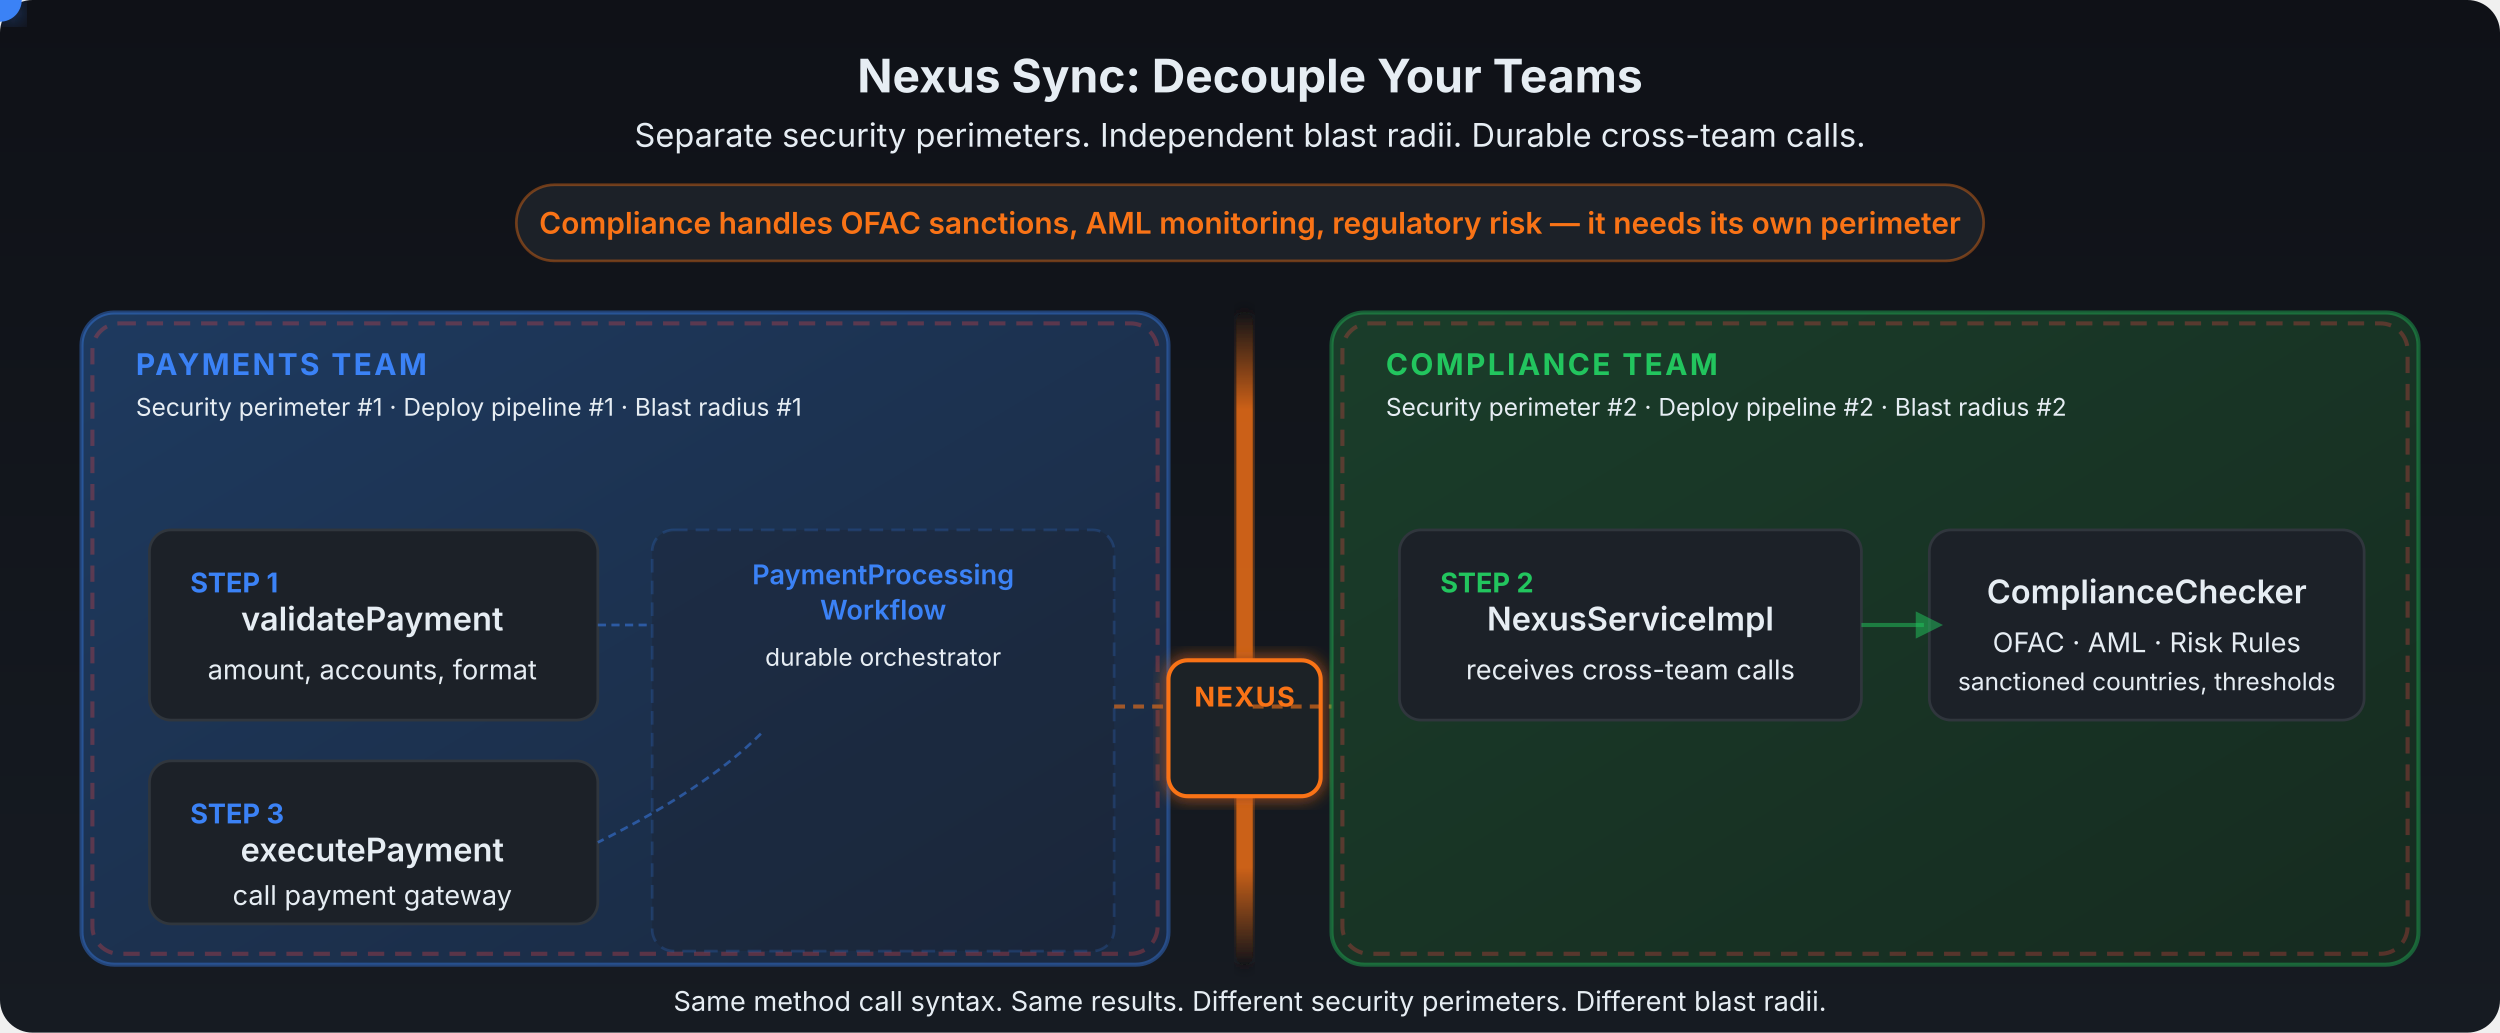
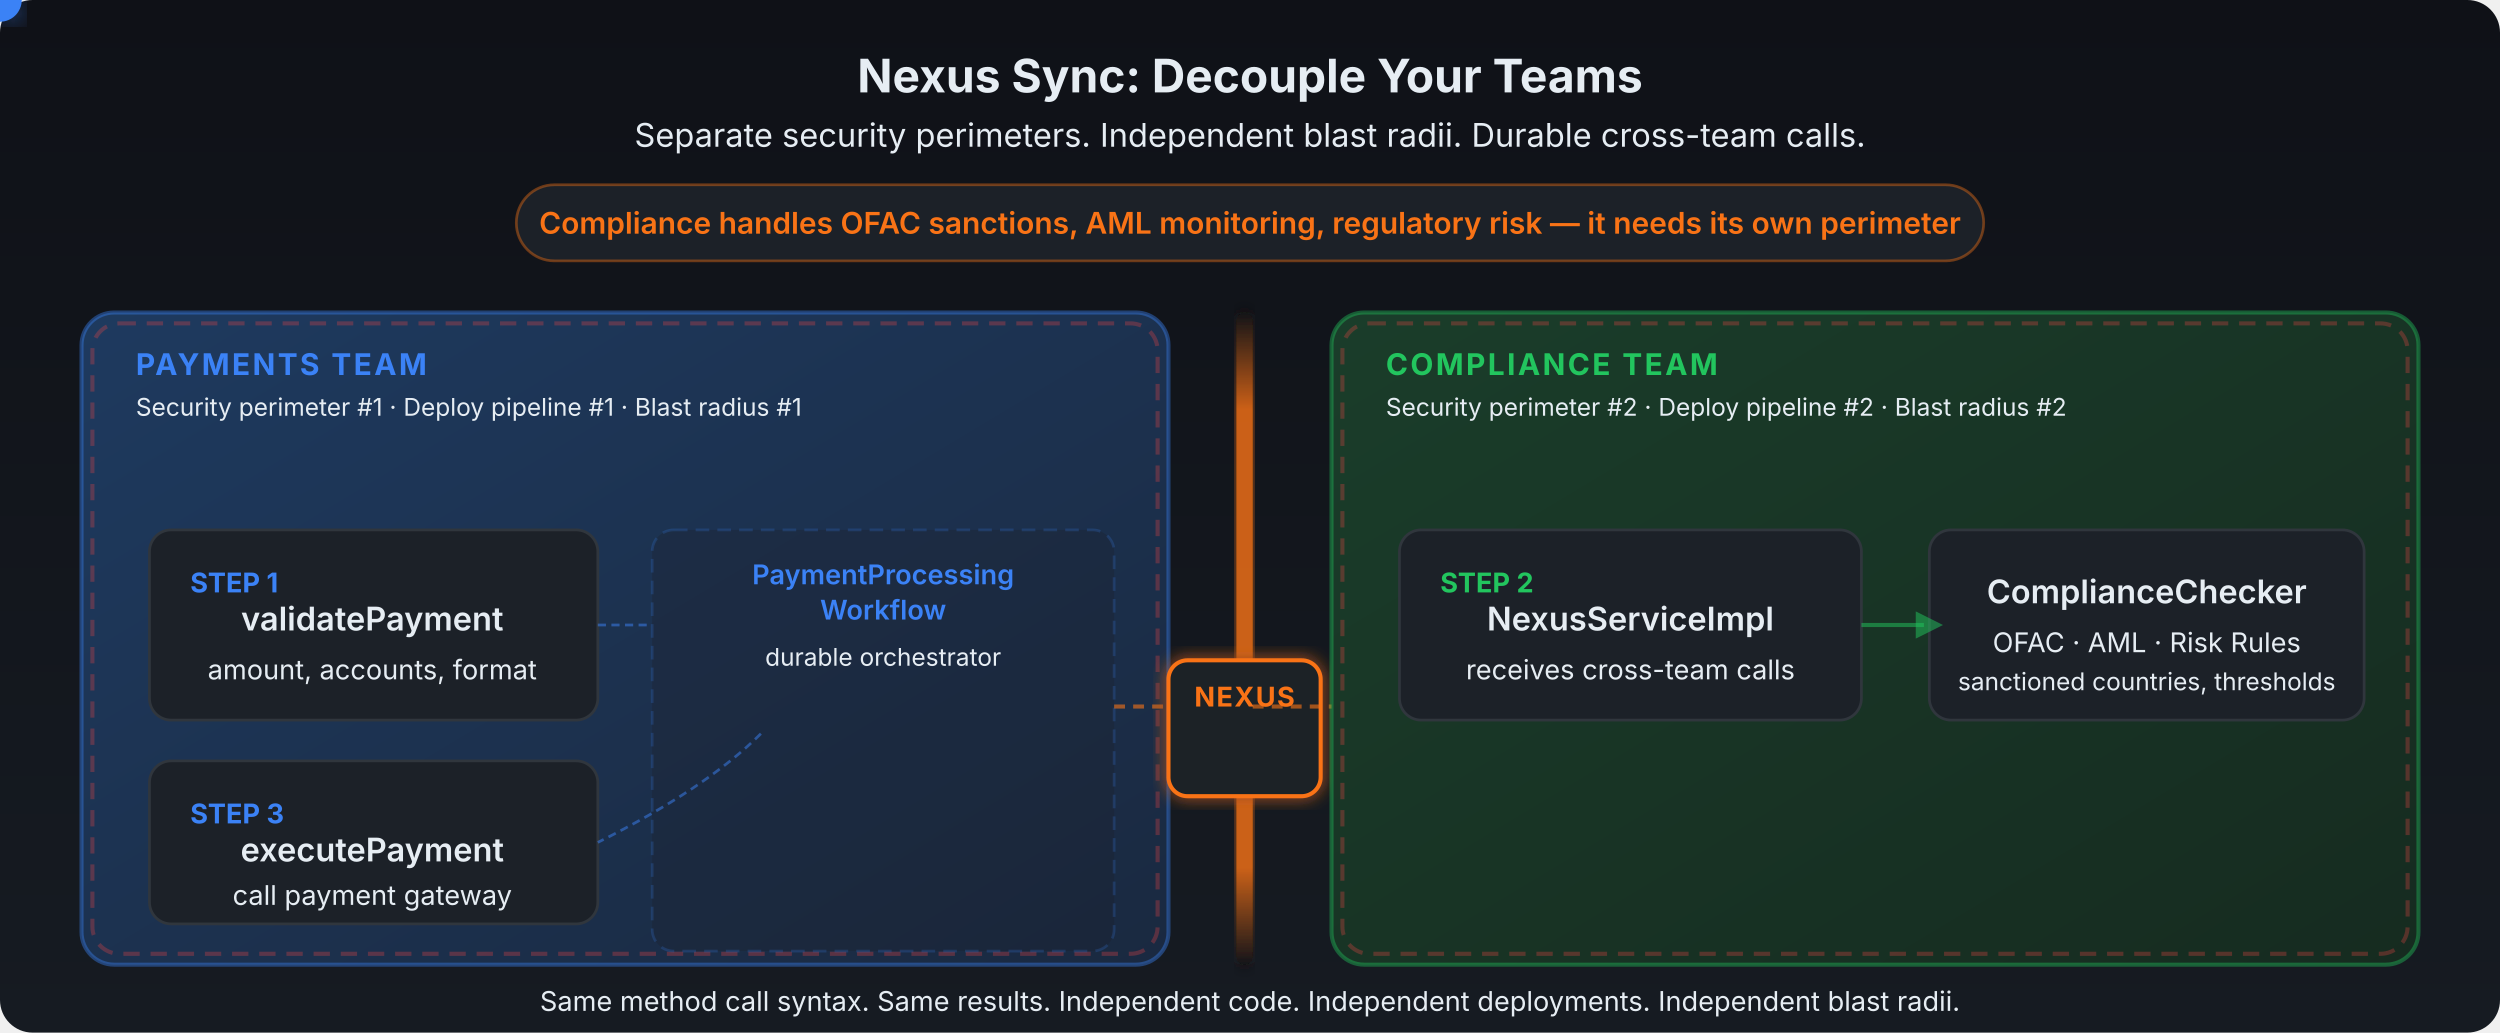
<svg xmlns="http://www.w3.org/2000/svg" xmlns:xlink="http://www.w3.org/1999/xlink" viewBox="0 0 920 380" font-family="-apple-system, BlinkMacSystemFont, Segoe UI, sans-serif">
  <defs>
    <linearGradient id="bgGrad" x1="0" y1="0" x2="0" y2="1">
      <stop offset="0%" stop-color="#0f1117" />
      <stop offset="100%" stop-color="#161b22" />
    </linearGradient>
    <linearGradient id="payGrad" x1="0" y1="0" x2="1" y2="1">
      <stop offset="0%" stop-color="#1e3a5f" />
      <stop offset="100%" stop-color="#1a2940" />
    </linearGradient>
    <linearGradient id="compGrad" x1="0" y1="0" x2="1" y2="1">
      <stop offset="0%" stop-color="#1a3d2a" />
      <stop offset="100%" stop-color="#162b20" />
    </linearGradient>
    <linearGradient id="nexusGrad" x1="0" y1="0" x2="0" y2="1">
      <stop offset="0%" stop-color="#0f1117" />
      <stop offset="15%" stop-color="#f97316" />
      <stop offset="85%" stop-color="#f97316" />
      <stop offset="100%" stop-color="#0f1117" />
    </linearGradient>
    <filter id="glow">
      <feGaussianBlur stdDeviation="3" result="b" />
      <feMerge>
        <feMergeNode in="b" />
        <feMergeNode in="SourceGraphic" />
      </feMerge>
    </filter>
    <filter id="glowBig">
      <feGaussianBlur stdDeviation="5" result="b" />
      <feMerge>
        <feMergeNode in="b" />
        <feMergeNode in="SourceGraphic" />
      </feMerge>
    </filter>
    <path id="fullPath" d="M 137,230 L 325,230 L 458,260 L 600,230 L 790,230 L 600,230 L 458,260 L 325,270 L 200,310 L 137,310" fill="none" stroke="none" />
  </defs>
  <rect width="920" height="380" fill="url(#bgGrad)" rx="12" />
  <text x="460" y="34" text-anchor="middle" fill="#e6edf3" font-size="17" font-weight="700">Nexus Sync: Decouple Your Teams</text>
  <text x="460" y="54" text-anchor="middle" fill="#e6edf3" font-size="12">Separate security perimeters. Independent blast radii. Durable cross-team calls.</text>
  <rect x="190" y="68" width="540" height="28" rx="14" fill="#1c2128" stroke="#f97316" stroke-opacity="0.4" />
  <text x="460" y="86" text-anchor="middle" fill="#f97316" font-size="11" font-weight="600">Compliance handles OFAC sanctions, AML monitoring, regulatory risk — it needs its own perimeter</text>
  <rect x="30" y="115" width="400" height="240" rx="12" fill="url(#payGrad)" stroke="#3b82f6" stroke-opacity="0.4" stroke-width="1.5" />
  <text x="50" y="138" fill="#3b82f6" font-size="11" font-weight="700" letter-spacing="0.08em">PAYMENTS TEAM</text>
  <text x="50" y="153" fill="#e6edf3" font-size="9">Security perimeter #1 · Deploy pipeline #1 · Blast radius #1</text>
  <rect x="34" y="119" width="392" height="232" rx="10" fill="none" stroke="#ef4444" stroke-width="1.5" stroke-dasharray="6 4" opacity="0.3" />
  <rect x="55" y="195" width="165" height="70" rx="8" fill="#1c2128" stroke="#30363d" />
  <text x="70" y="218" fill="#3b82f6" font-size="10" font-weight="700">STEP 1</text>
  <text x="137" y="232" text-anchor="middle" fill="#e6edf3" font-size="12" font-weight="600">validatePayment</text>
  <text x="137" y="250" text-anchor="middle" fill="#e6edf3" font-size="10">amount, accounts, format</text>
  <rect x="55" y="280" width="165" height="60" rx="8" fill="#1c2128" stroke="#30363d" />
  <text x="70" y="303" fill="#3b82f6" font-size="10" font-weight="700">STEP 3</text>
  <text x="137" y="317" text-anchor="middle" fill="#e6edf3" font-size="12" font-weight="600">executePayment</text>
  <text x="137" y="333" text-anchor="middle" fill="#e6edf3" font-size="10">call payment gateway</text>
  <rect x="240" y="195" width="170" height="155" rx="8" fill="#1c2128" fill-opacity="0.3" stroke="#3b82f6" stroke-opacity="0.2" stroke-dasharray="5 3" />
  <text x="325" y="215" text-anchor="middle" fill="#3b82f6" font-size="10" font-weight="600">PaymentProcessing</text>
  <text x="325" y="228" text-anchor="middle" fill="#3b82f6" font-size="10" font-weight="600">Workflow</text>
  <text x="325" y="245" text-anchor="middle" fill="#e6edf3" font-size="9">durable orchestrator</text>
  <line x1="220" y1="230" x2="238" y2="230" stroke="#3b82f6" stroke-width="1" stroke-dasharray="3 2" opacity="0.5" />
  <path d="M 280,270 Q 260,290 220,310" fill="none" stroke="#3b82f6" stroke-width="1" stroke-dasharray="3 2" opacity="0.5" />
  <line x1="410" y1="260" x2="448" y2="260" stroke="#f97316" stroke-width="1.5" stroke-dasharray="4 3" opacity="0.6" />
  <polygon points="445,255 455,260 445,265" fill="#f97316" opacity="0.6" />
  <rect x="455" y="115" width="6" height="240" rx="3" fill="url(#nexusGrad)" filter="url(#glow)" opacity="0.8" />
  <rect x="430" y="243" width="56" height="50" rx="7" fill="#1c2128" stroke="#f97316" stroke-width="1.5" filter="url(#glow)" />
  <text x="458" y="260" text-anchor="middle" fill="#f97316" font-size="10" font-weight="700" letter-spacing="0.05em">NEXUS</text>
  <line x1="461" y1="260" x2="498" y2="260" stroke="#f97316" stroke-width="1.5" stroke-dasharray="4 3" opacity="0.6" />
  <polygon points="495,255 505,260 495,265" fill="#f97316" opacity="0.6" />
  <rect x="490" y="115" width="400" height="240" rx="12" fill="url(#compGrad)" stroke="#22c55e" stroke-opacity="0.4" stroke-width="1.5" />
  <text x="510" y="138" fill="#22c55e" font-size="11" font-weight="700" letter-spacing="0.08em">COMPLIANCE TEAM</text>
  <text x="510" y="153" fill="#e6edf3" font-size="9">Security perimeter #2 · Deploy pipeline #2 · Blast radius #2</text>
  <rect x="494" y="119" width="392" height="232" rx="10" fill="none" stroke="#ef4444" stroke-width="1.5" stroke-dasharray="6 4" opacity="0.3" />
  <rect x="515" y="195" width="170" height="70" rx="8" fill="#1c2128" stroke="#30363d" />
  <text x="530" y="218" fill="#22c55e" font-size="10" font-weight="700">STEP 2</text>
  <text x="600" y="232" text-anchor="middle" fill="#e6edf3" font-size="12" font-weight="600">NexusServiceImpl</text>
  <text x="600" y="250" text-anchor="middle" fill="#e6edf3" font-size="10">receives cross-team calls</text>
  <rect x="710" y="195" width="160" height="70" rx="8" fill="#1c2128" stroke="#30363d" />
  <text x="790" y="222" text-anchor="middle" fill="#e6edf3" font-size="12" font-weight="600">ComplianceChecker</text>
  <text x="790" y="240" text-anchor="middle" fill="#e6edf3" font-size="10">OFAC · AML · Risk Rules</text>
  <text x="790" y="254" text-anchor="middle" fill="#e6edf3" font-size="9">sanctioned countries, thresholds</text>
  <line x1="685" y1="230" x2="708" y2="230" stroke="#22c55e" stroke-width="1.5" opacity="0.5" />
  <polygon points="705,225 715,230 705,235" fill="#22c55e" opacity="0.5" />
  <g filter="url(#glowBig)">
    <circle r="8" fill="#3b82f6">
      <animateMotion dur="7s" repeatCount="indefinite" keyPoints="0;0.2;0.28;0.42;0.5;0.58;0.72;0.85;1" keyTimes="0;0.15;0.22;0.38;0.5;0.58;0.72;0.88;1" calcMode="linear">
        <mpath xlink:href="#fullPath" />
      </animateMotion>
      <animate attributeName="fill" values="#3b82f6;#3b82f6;#f97316;#22c55e;#22c55e;#22c55e;#f97316;#3b82f6;#3b82f6" keyTimes="0;0.15;0.22;0.38;0.5;0.58;0.72;0.88;1" dur="7s" repeatCount="indefinite" />
      <animate attributeName="r" values="8;8;12;8;8;8;12;8;8" keyTimes="0;0.15;0.22;0.38;0.5;0.58;0.72;0.88;1" dur="7s" repeatCount="indefinite" />
    </circle>
  </g>
  <text font-size="7" font-weight="700" fill="#fff" text-anchor="middle" dy="-14">
    <animateMotion dur="7s" repeatCount="indefinite" keyPoints="0;0.2;0.28;0.42;0.5;0.58;0.72;0.85;1" keyTimes="0;0.15;0.22;0.38;0.5;0.58;0.72;0.88;1" calcMode="linear">
      <mpath xlink:href="#fullPath" />
    </animateMotion>
    $12,000
  </text>
  <circle cx="458" cy="260" r="4" fill="#f97316" opacity="0">
    <animate attributeName="r" values="4;18;4;4;18;4" keyTimes="0;0.11;0.22;0.5;0.61;1" dur="7s" repeatCount="indefinite" />
    <animate attributeName="opacity" values="0;0.4;0;0;0.4;0" keyTimes="0;0.11;0.22;0.5;0.61;1" dur="7s" repeatCount="indefinite" />
  </circle>
-   <text x="460" y="372" text-anchor="middle" fill="#e6edf3" font-size="10">Same method call syntax. Same results. Different security perimeters. Different blast radii.</text>
+   <text x="460" y="372" text-anchor="middle" fill="#e6edf3" font-size="10">Same method call syntax. Same results. Independent code. Independent deployments. Independent blast radii.</text>
</svg>
